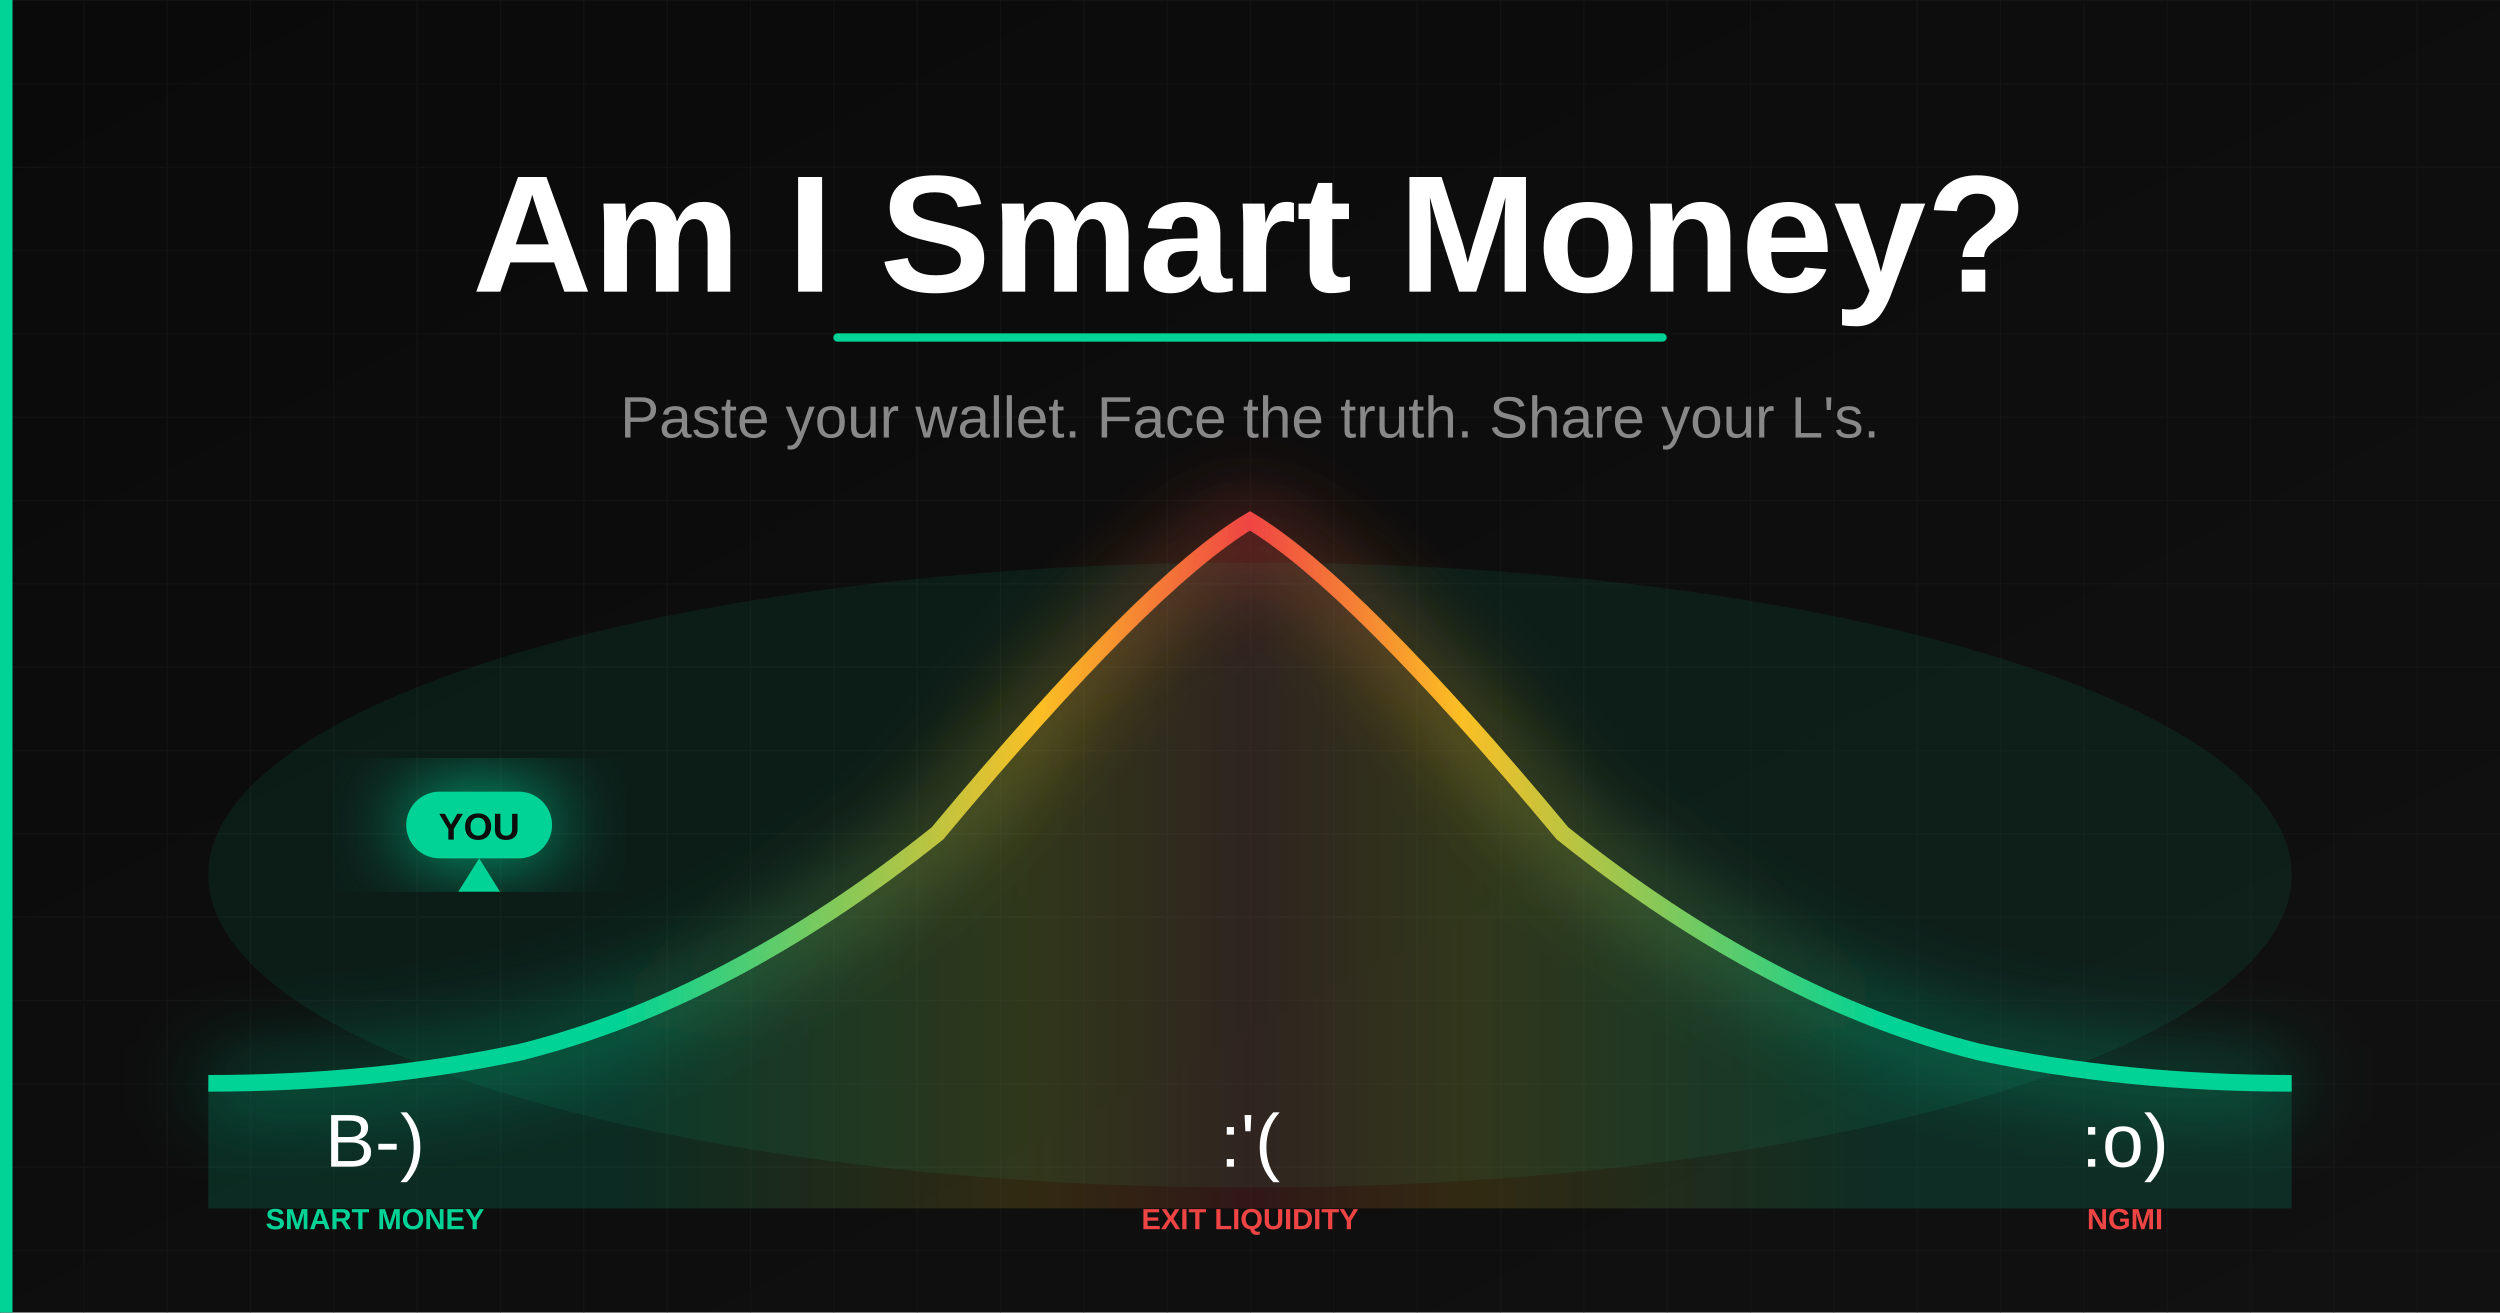
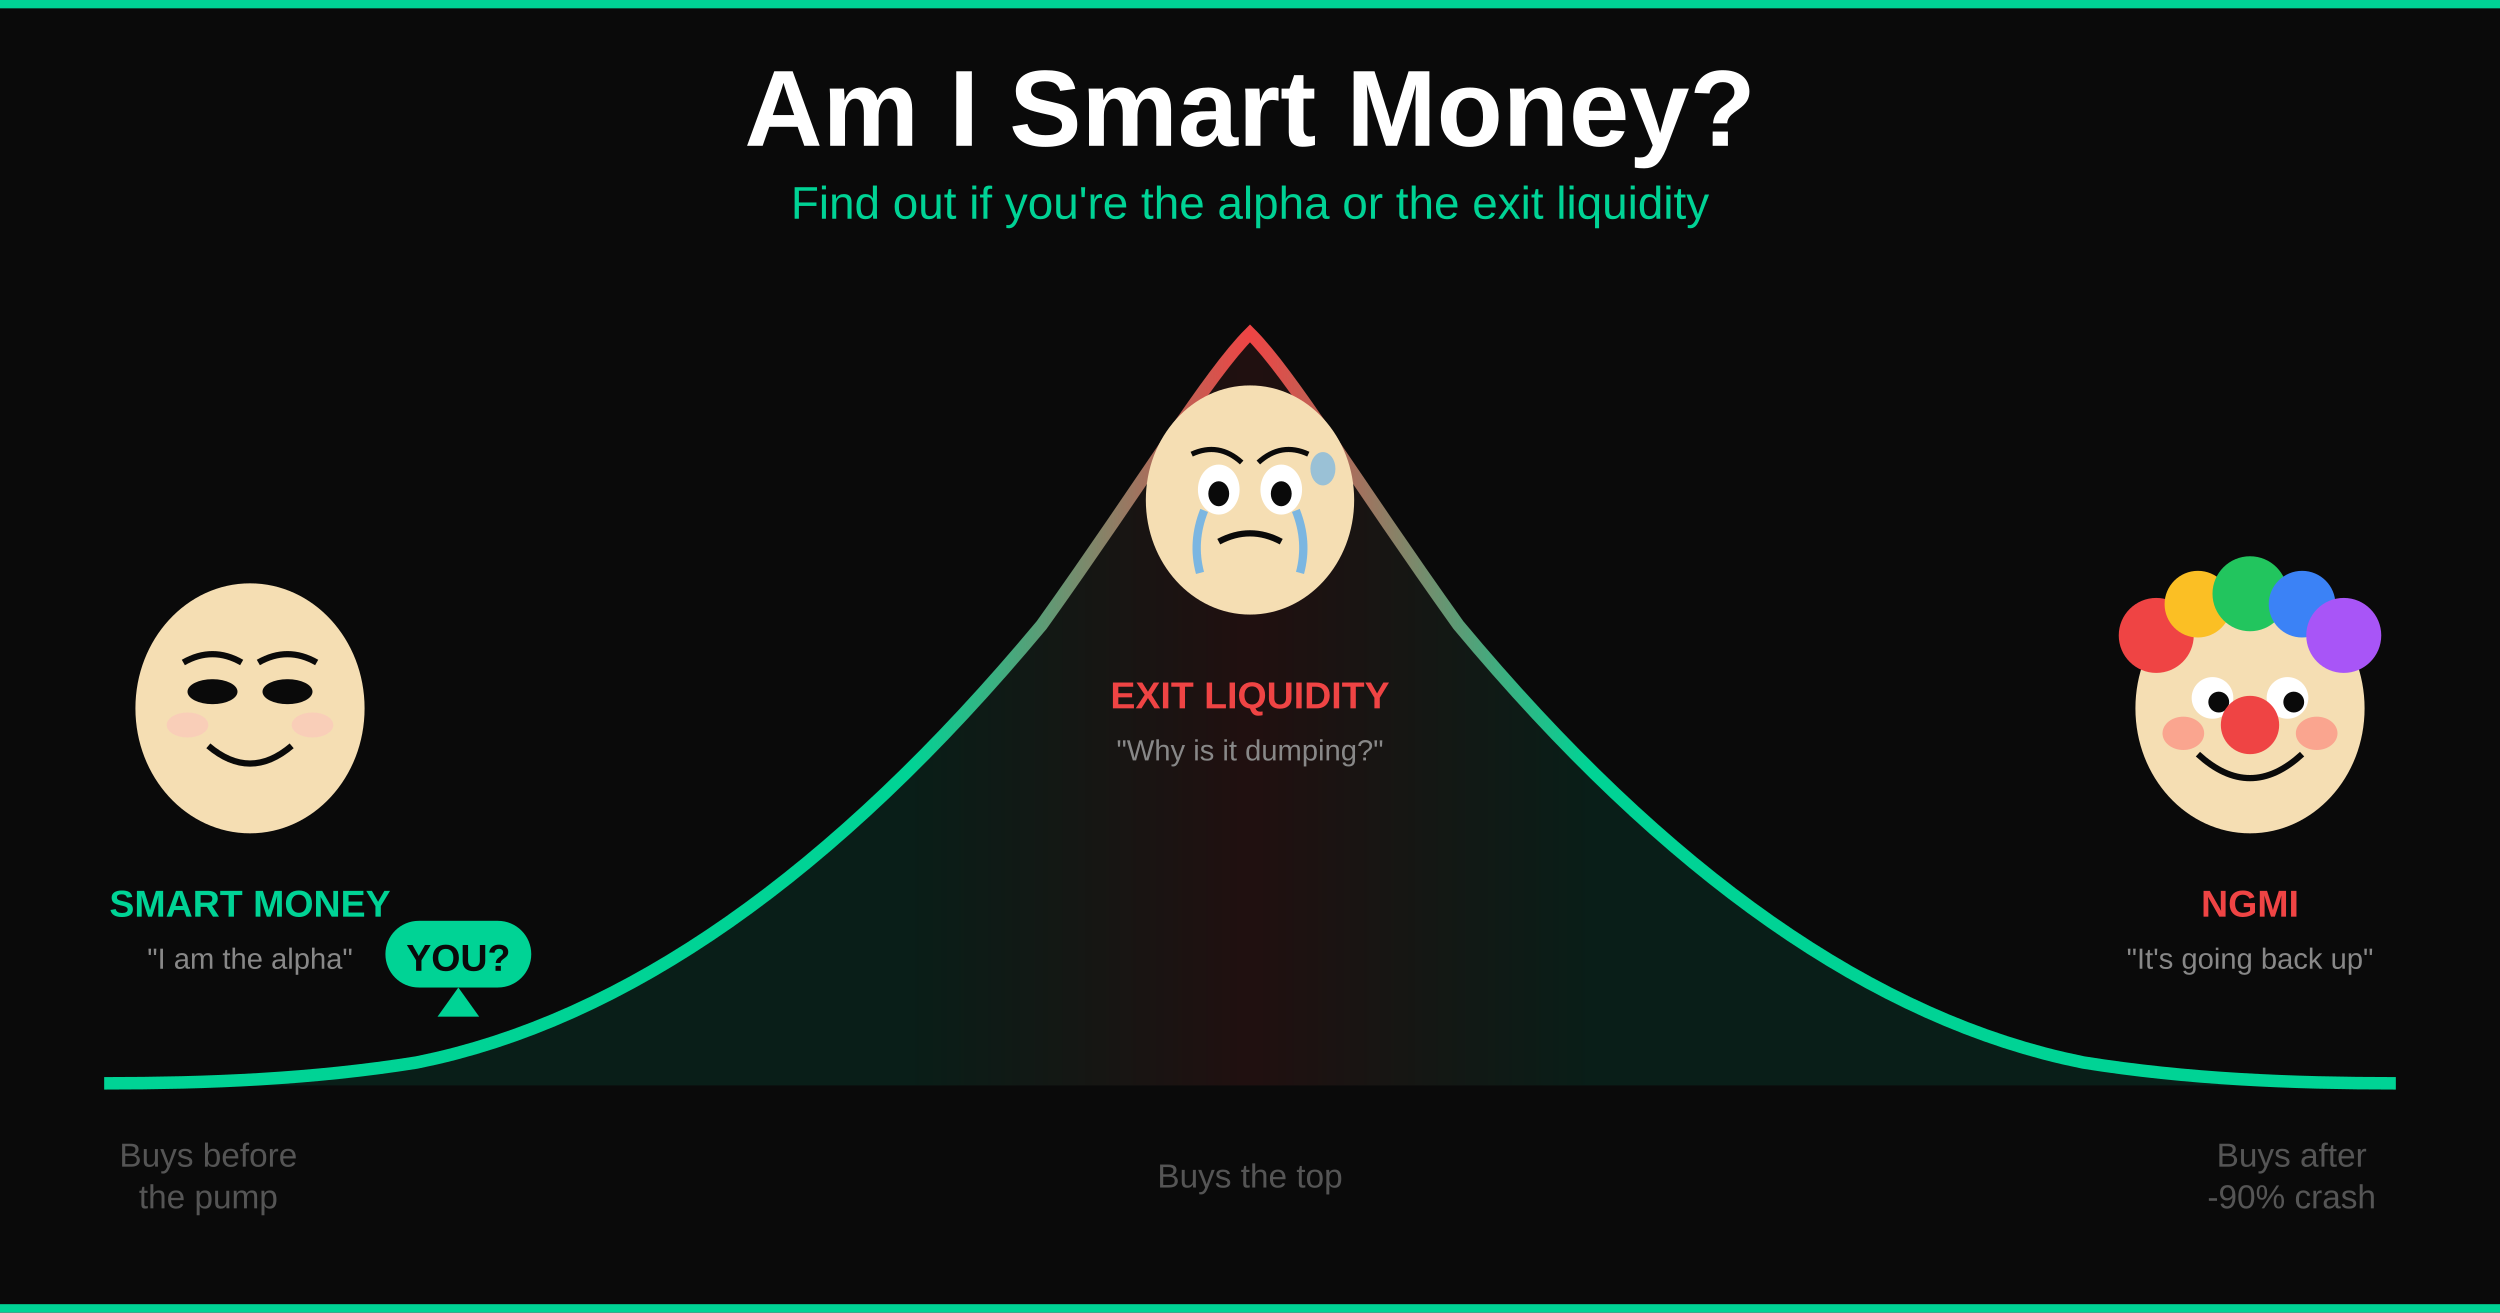
<svg xmlns="http://www.w3.org/2000/svg" width="1200" height="630" viewBox="0 0 1200 630" fill="none">
  <defs>
    <linearGradient id="curveGradient" x1="0%" y1="0%" x2="100%" y2="0%">
      <stop offset="0%" stop-color="#00d395" />
-       <stop offset="20%" stop-color="#00d395" />
-       <stop offset="40%" stop-color="#fbbf24" />
+       <stop offset="35%" stop-color="#00d395" />
      <stop offset="50%" stop-color="#ef4444" />
-       <stop offset="60%" stop-color="#fbbf24" />
-       <stop offset="80%" stop-color="#00d395" />
+       <stop offset="65%" stop-color="#00d395" />
      <stop offset="100%" stop-color="#00d395" />
    </linearGradient>
-     <linearGradient id="bgGradient" x1="0%" y1="0%" x2="100%" y2="100%">
-       <stop offset="0%" stop-color="#0a0a0a" />
-       <stop offset="100%" stop-color="#111111" />
-     </linearGradient>
-     <filter id="glow" x="-50%" y="-50%" width="200%" height="200%">
-       <feGaussianBlur stdDeviation="20" result="coloredBlur" />
-       <feMerge>
-         <feMergeNode in="coloredBlur" />
-         <feMergeNode in="SourceGraphic" />
-       </feMerge>
-     </filter>
  </defs>
-   <rect width="1200" height="630" fill="url(#bgGradient)" />
-   <pattern id="grid" width="40" height="40" patternUnits="userSpaceOnUse">
-     <path d="M 40 0 L 0 0 0 40" fill="none" stroke="#1a1a1a" stroke-width="1" />
-   </pattern>
-   <rect width="1200" height="630" fill="url(#grid)" opacity="0.5" />
-   <ellipse cx="600" cy="420" rx="500" ry="150" fill="#00d395" opacity="0.08" />
-   <text x="600" y="140" text-anchor="middle" font-family="Arial, sans-serif" font-size="80" font-weight="bold" fill="white">
-     Am I Smart Money?
-   </text>
-   <rect x="400" y="160" width="400" height="4" rx="2" fill="#00d395" />
-   <text x="600" y="210" text-anchor="middle" font-family="Arial, sans-serif" font-size="28" fill="#888888">
-     Paste your wallet. Face the truth. Share your L's.
-   </text>
-   <path d="M 100 520 Q 180 520 250 505 Q 350 480 450 400 Q 550 280 600 250 Q 650 280 750 400 Q 850 480 950 505 Q 1020 520 1100 520" stroke="url(#curveGradient)" stroke-width="8" fill="none" filter="url(#glow)" />
-   <path d="M 100 520 Q 180 520 250 505 Q 350 480 450 400 Q 550 280 600 250 Q 650 280 750 400 Q 850 480 950 505 Q 1020 520 1100 520 L 1100 580 L 100 580 Z" fill="url(#curveGradient)" opacity="0.15" />
-   <g filter="url(#glow)">
-     <rect x="195" y="380" width="70" height="32" rx="16" fill="#00d395" />
-     <text x="230" y="403" text-anchor="middle" font-family="Arial, sans-serif" font-size="18" font-weight="bold" fill="#0a0a0a">YOU</text>
+   <rect width="1200" height="630" fill="#0a0a0a" />
+   <rect x="0" y="0" width="1200" height="4" fill="#00d395" />
+   <text x="600" y="70" text-anchor="middle" font-family="Arial, Helvetica, sans-serif" font-size="52" font-weight="bold" fill="white">Am I Smart Money?</text>
+   <text x="600" y="105" text-anchor="middle" font-family="Arial, Helvetica, sans-serif" font-size="22" fill="#00d395">Find out if you're the alpha or the exit liquidity</text>
+   <path d="M 50 520            C 100 520, 150 518, 200 510            C 300 490, 400 420, 500 300            C 550 230, 580 180, 600 160            C 620 180, 650 230, 700 300            C 800 420, 900 490, 1000 510            C 1050 518, 1100 520, 1150 520" stroke="url(#curveGradient)" stroke-width="6" fill="none" />
+   <path d="M 50 520            C 100 520, 150 518, 200 510            C 300 490, 400 420, 500 300            C 550 230, 580 180, 600 160            C 620 180, 650 230, 700 300            C 800 420, 900 490, 1000 510            C 1050 518, 1100 520, 1150 520            L 1150 521 L 50 521 Z" fill="url(#curveGradient)" opacity="0.1" />
+   <g transform="translate(120, 340)">
+     <ellipse cx="0" cy="0" rx="55" ry="60" fill="#f5deb3" />
+     <ellipse cx="-18" cy="-8" rx="12" ry="6" fill="#0a0a0a" />
+     <ellipse cx="18" cy="-8" rx="12" ry="6" fill="#0a0a0a" />
+     <path d="M -32 -22 Q -18 -30 -4 -22" stroke="#0a0a0a" stroke-width="3" fill="none" />
+     <path d="M 4 -22 Q 18 -30 32 -22" stroke="#0a0a0a" stroke-width="3" fill="none" />
+     <path d="M -20 18 Q 0 35 20 18" stroke="#0a0a0a" stroke-width="3" fill="none" />
+     <ellipse cx="-30" cy="8" rx="10" ry="6" fill="#ffb6c1" opacity="0.4" />
+     <ellipse cx="30" cy="8" rx="10" ry="6" fill="#ffb6c1" opacity="0.4" />
  </g>
-   <polygon points="230,412 220,428 240,428" fill="#00d395" />
-   <text x="180" y="560" text-anchor="middle" font-family="Arial, sans-serif" font-size="36" fill="white">B-)</text>
-   <text x="180" y="590" text-anchor="middle" font-family="Arial, sans-serif" font-size="14" font-weight="bold" fill="#00d395">SMART MONEY</text>
-   <text x="600" y="560" text-anchor="middle" font-family="Arial, sans-serif" font-size="36" fill="white">:'(</text>
-   <text x="600" y="590" text-anchor="middle" font-family="Arial, sans-serif" font-size="14" font-weight="bold" fill="#ef4444">EXIT LIQUIDITY</text>
-   <text x="1020" y="560" text-anchor="middle" font-family="Arial, sans-serif" font-size="36" fill="white">:o)</text>
-   <text x="1020" y="590" text-anchor="middle" font-family="Arial, sans-serif" font-size="14" font-weight="bold" fill="#ef4444">NGMI</text>
-   <rect x="0" y="0" width="6" height="630" fill="#00d395" />
+   <text x="120" y="440" text-anchor="middle" font-family="Arial, Helvetica, sans-serif" font-size="18" font-weight="bold" fill="#00d395">SMART MONEY</text>
+   <text x="120" y="465" text-anchor="middle" font-family="Arial, Helvetica, sans-serif" font-size="14" fill="#888">"I am the alpha"</text>
+   <g transform="translate(600, 240)">
+     <ellipse cx="0" cy="0" rx="50" ry="55" fill="#f5deb3" />
+     <ellipse cx="-15" cy="-5" rx="10" ry="12" fill="white" />
+     <ellipse cx="15" cy="-5" rx="10" ry="12" fill="white" />
+     <ellipse cx="-15" cy="-3" rx="5" ry="6" fill="#0a0a0a" />
+     <ellipse cx="15" cy="-3" rx="5" ry="6" fill="#0a0a0a" />
+     <path d="M -28 -22 Q -15 -28 -4 -18" stroke="#0a0a0a" stroke-width="2.5" fill="none" />
+     <path d="M 4 -18 Q 15 -28 28 -22" stroke="#0a0a0a" stroke-width="2.5" fill="none" />
+     <path d="M -15 20 Q 0 12 15 20" stroke="#0a0a0a" stroke-width="3" fill="none" />
+     <path d="M -22 5 Q -28 20 -24 35" stroke="#5dadec" stroke-width="4" fill="none" opacity="0.8" />
+     <path d="M 22 5 Q 28 20 24 35" stroke="#5dadec" stroke-width="4" fill="none" opacity="0.8" />
+     <ellipse cx="35" cy="-15" rx="6" ry="8" fill="#5dadec" opacity="0.6" />
+   </g>
+   <text x="600" y="340" text-anchor="middle" font-family="Arial, Helvetica, sans-serif" font-size="18" font-weight="bold" fill="#ef4444">EXIT LIQUIDITY</text>
+   <text x="600" y="365" text-anchor="middle" font-family="Arial, Helvetica, sans-serif" font-size="14" fill="#888">"Why is it dumping?"</text>
+   <g transform="translate(1080, 340)">
+     <ellipse cx="0" cy="0" rx="55" ry="60" fill="#f5deb3" />
+     <circle cx="-45" cy="-35" r="18" fill="#ef4444" />
+     <circle cx="-25" cy="-50" r="16" fill="#fbbf24" />
+     <circle cx="0" cy="-55" r="18" fill="#22c55e" />
+     <circle cx="25" cy="-50" r="16" fill="#3b82f6" />
+     <circle cx="45" cy="-35" r="18" fill="#a855f7" />
+     <ellipse cx="-18" cy="-5" rx="10" ry="10" fill="white" />
+     <ellipse cx="18" cy="-5" rx="10" ry="10" fill="white" />
+     <ellipse cx="-15" cy="-3" rx="5" ry="5" fill="#0a0a0a" />
+     <ellipse cx="21" cy="-3" rx="5" ry="5" fill="#0a0a0a" />
+     <circle cx="0" cy="8" r="14" fill="#ef4444" />
+     <path d="M -25 22 Q 0 45 25 22" stroke="#0a0a0a" stroke-width="3" fill="none" />
+     <ellipse cx="-32" cy="12" rx="10" ry="8" fill="#ff6b6b" opacity="0.5" />
+     <ellipse cx="32" cy="12" rx="10" ry="8" fill="#ff6b6b" opacity="0.5" />
+   </g>
+   <text x="1080" y="440" text-anchor="middle" font-family="Arial, Helvetica, sans-serif" font-size="18" font-weight="bold" fill="#ef4444">NGMI</text>
+   <text x="1080" y="465" text-anchor="middle" font-family="Arial, Helvetica, sans-serif" font-size="14" fill="#888">"It's going back up"</text>
+   <g transform="translate(220, 460)">
+     <rect x="-35" y="-18" width="70" height="32" rx="16" fill="#00d395" />
+     <text x="0" y="6" text-anchor="middle" font-family="Arial, Helvetica, sans-serif" font-size="18" font-weight="bold" fill="#0a0a0a">YOU?</text>
+     <polygon points="0,14 -10,28 10,28" fill="#00d395" />
+   </g>
+   <text x="100" y="560" text-anchor="middle" font-family="Arial, Helvetica, sans-serif" font-size="16" fill="#555">Buys before</text>
+   <text x="100" y="580" text-anchor="middle" font-family="Arial, Helvetica, sans-serif" font-size="16" fill="#555">the pump</text>
+   <text x="600" y="570" text-anchor="middle" font-family="Arial, Helvetica, sans-serif" font-size="16" fill="#555">Buys the top</text>
+   <text x="1100" y="560" text-anchor="middle" font-family="Arial, Helvetica, sans-serif" font-size="16" fill="#555">Buys after</text>
+   <text x="1100" y="580" text-anchor="middle" font-family="Arial, Helvetica, sans-serif" font-size="16" fill="#555">-90% crash</text>
+   <rect x="0" y="626" width="1200" height="4" fill="#00d395" />
</svg>
